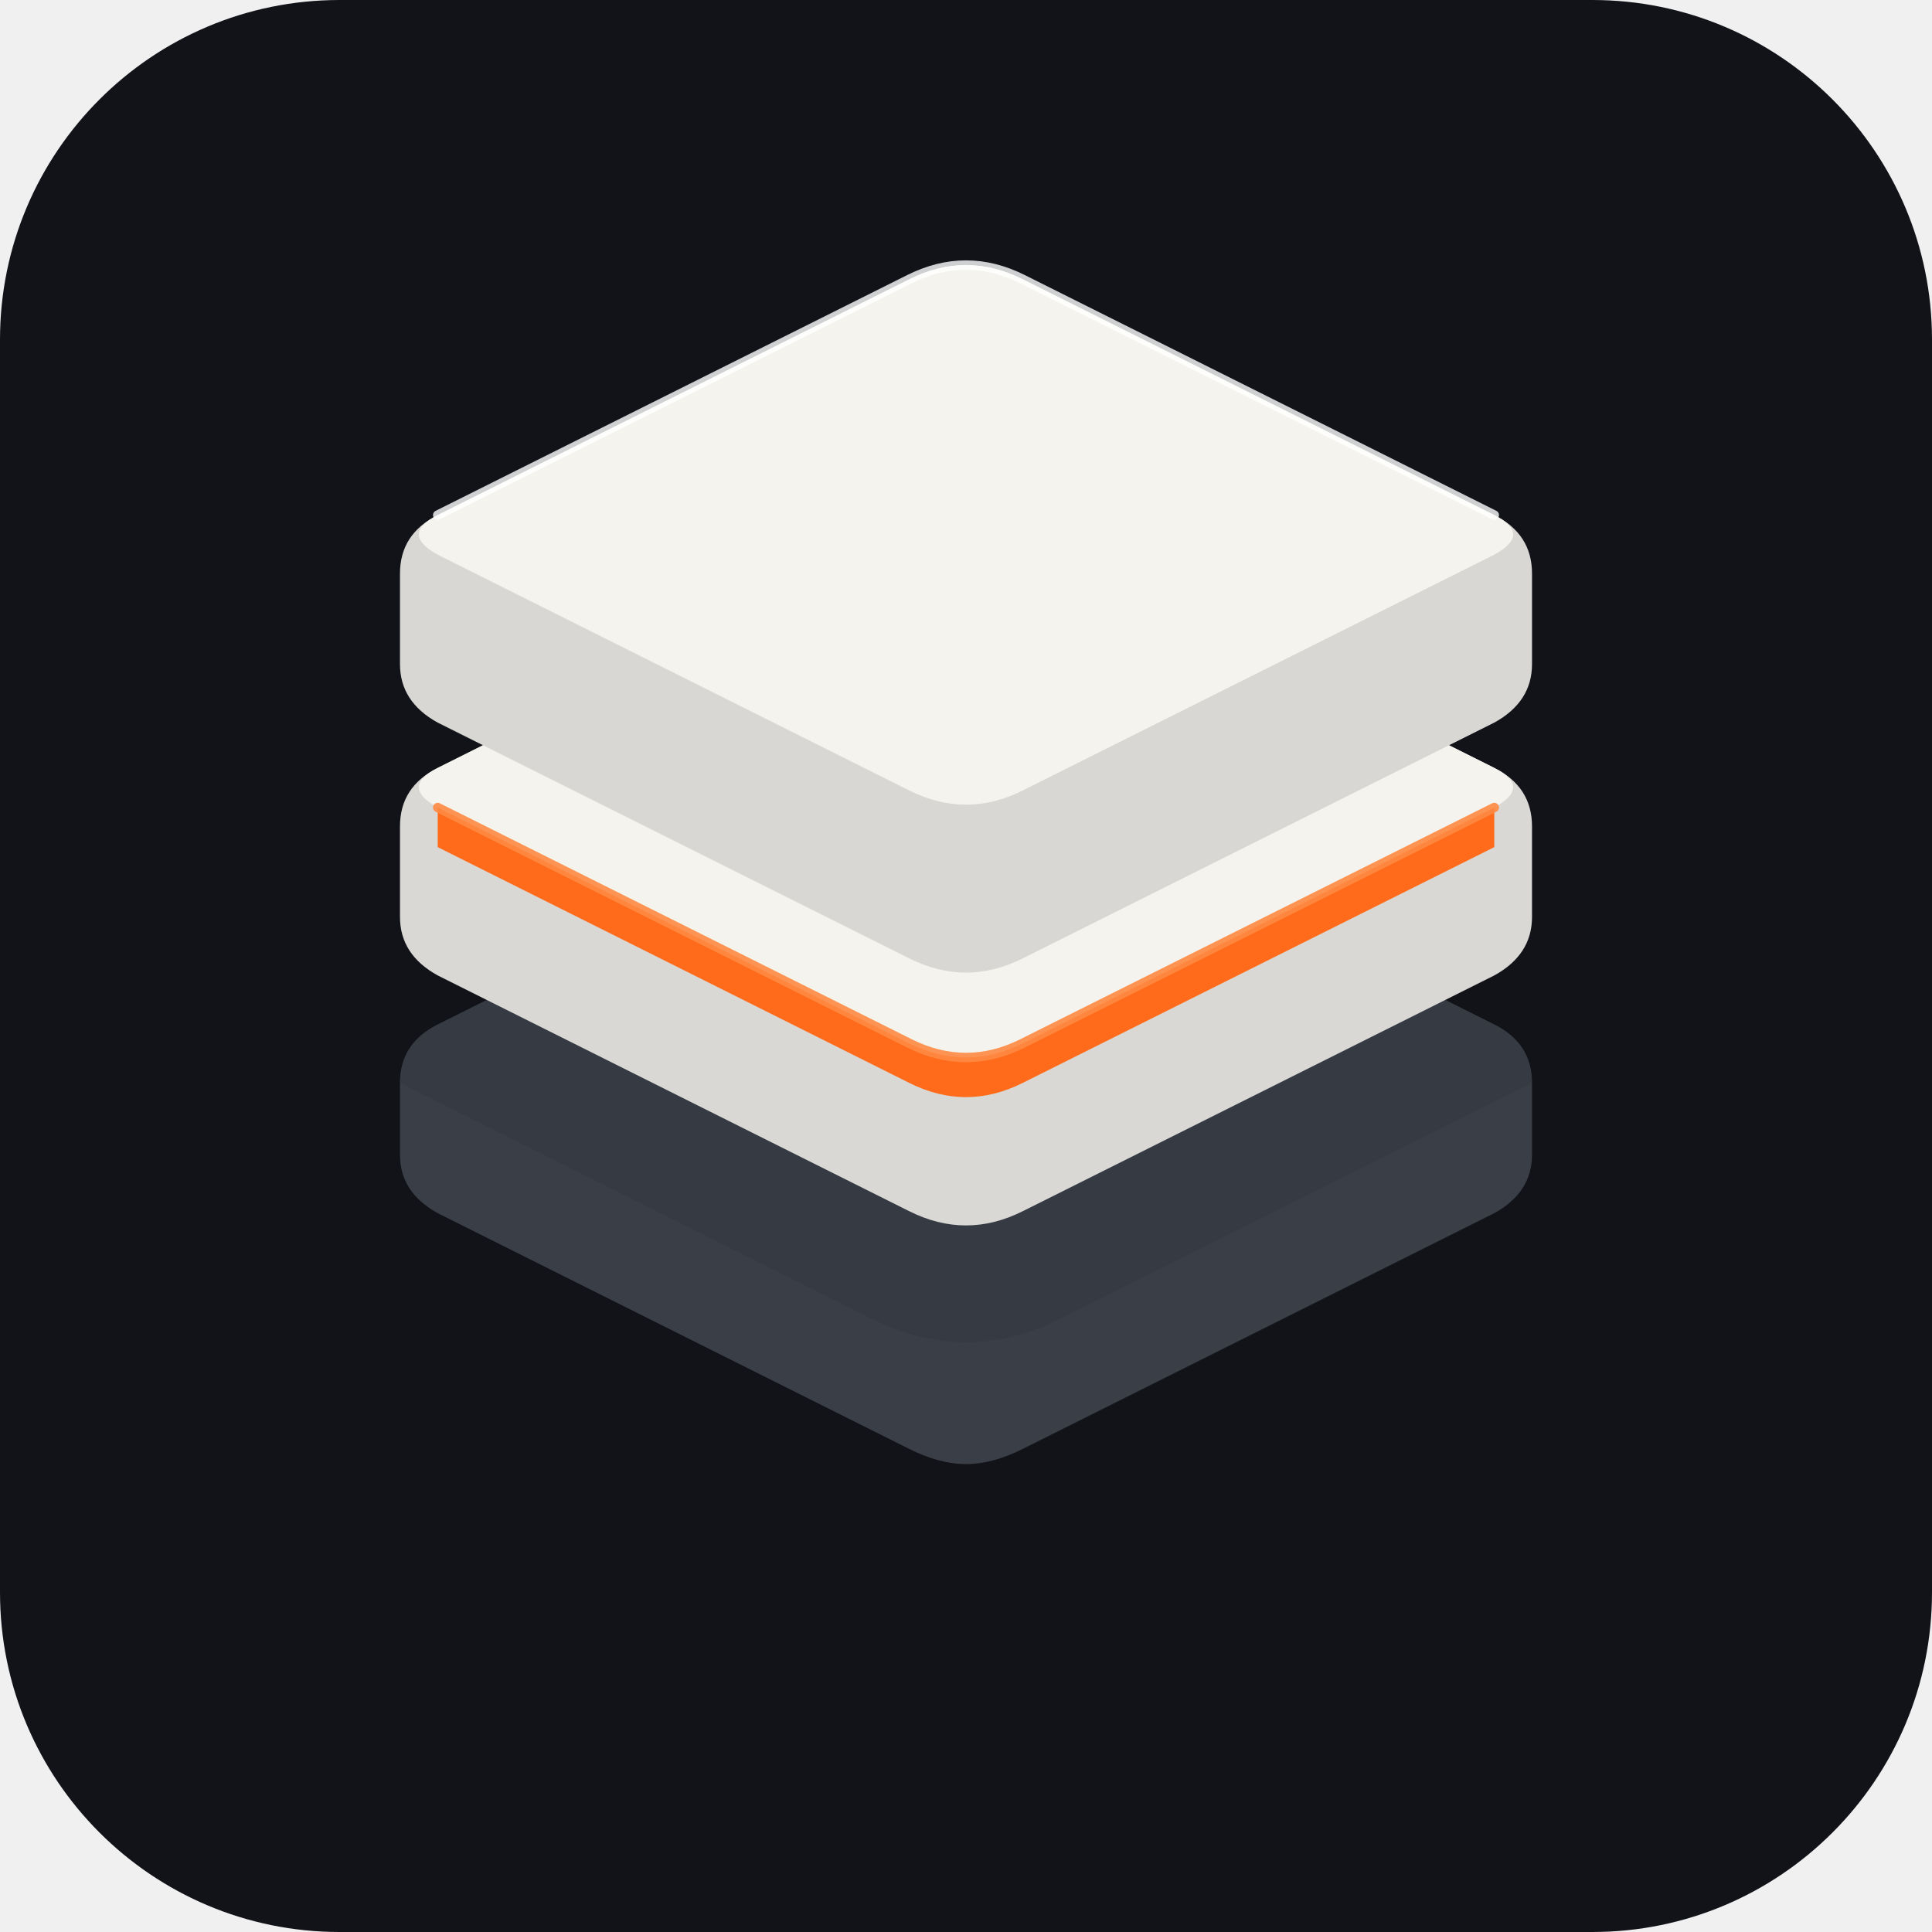
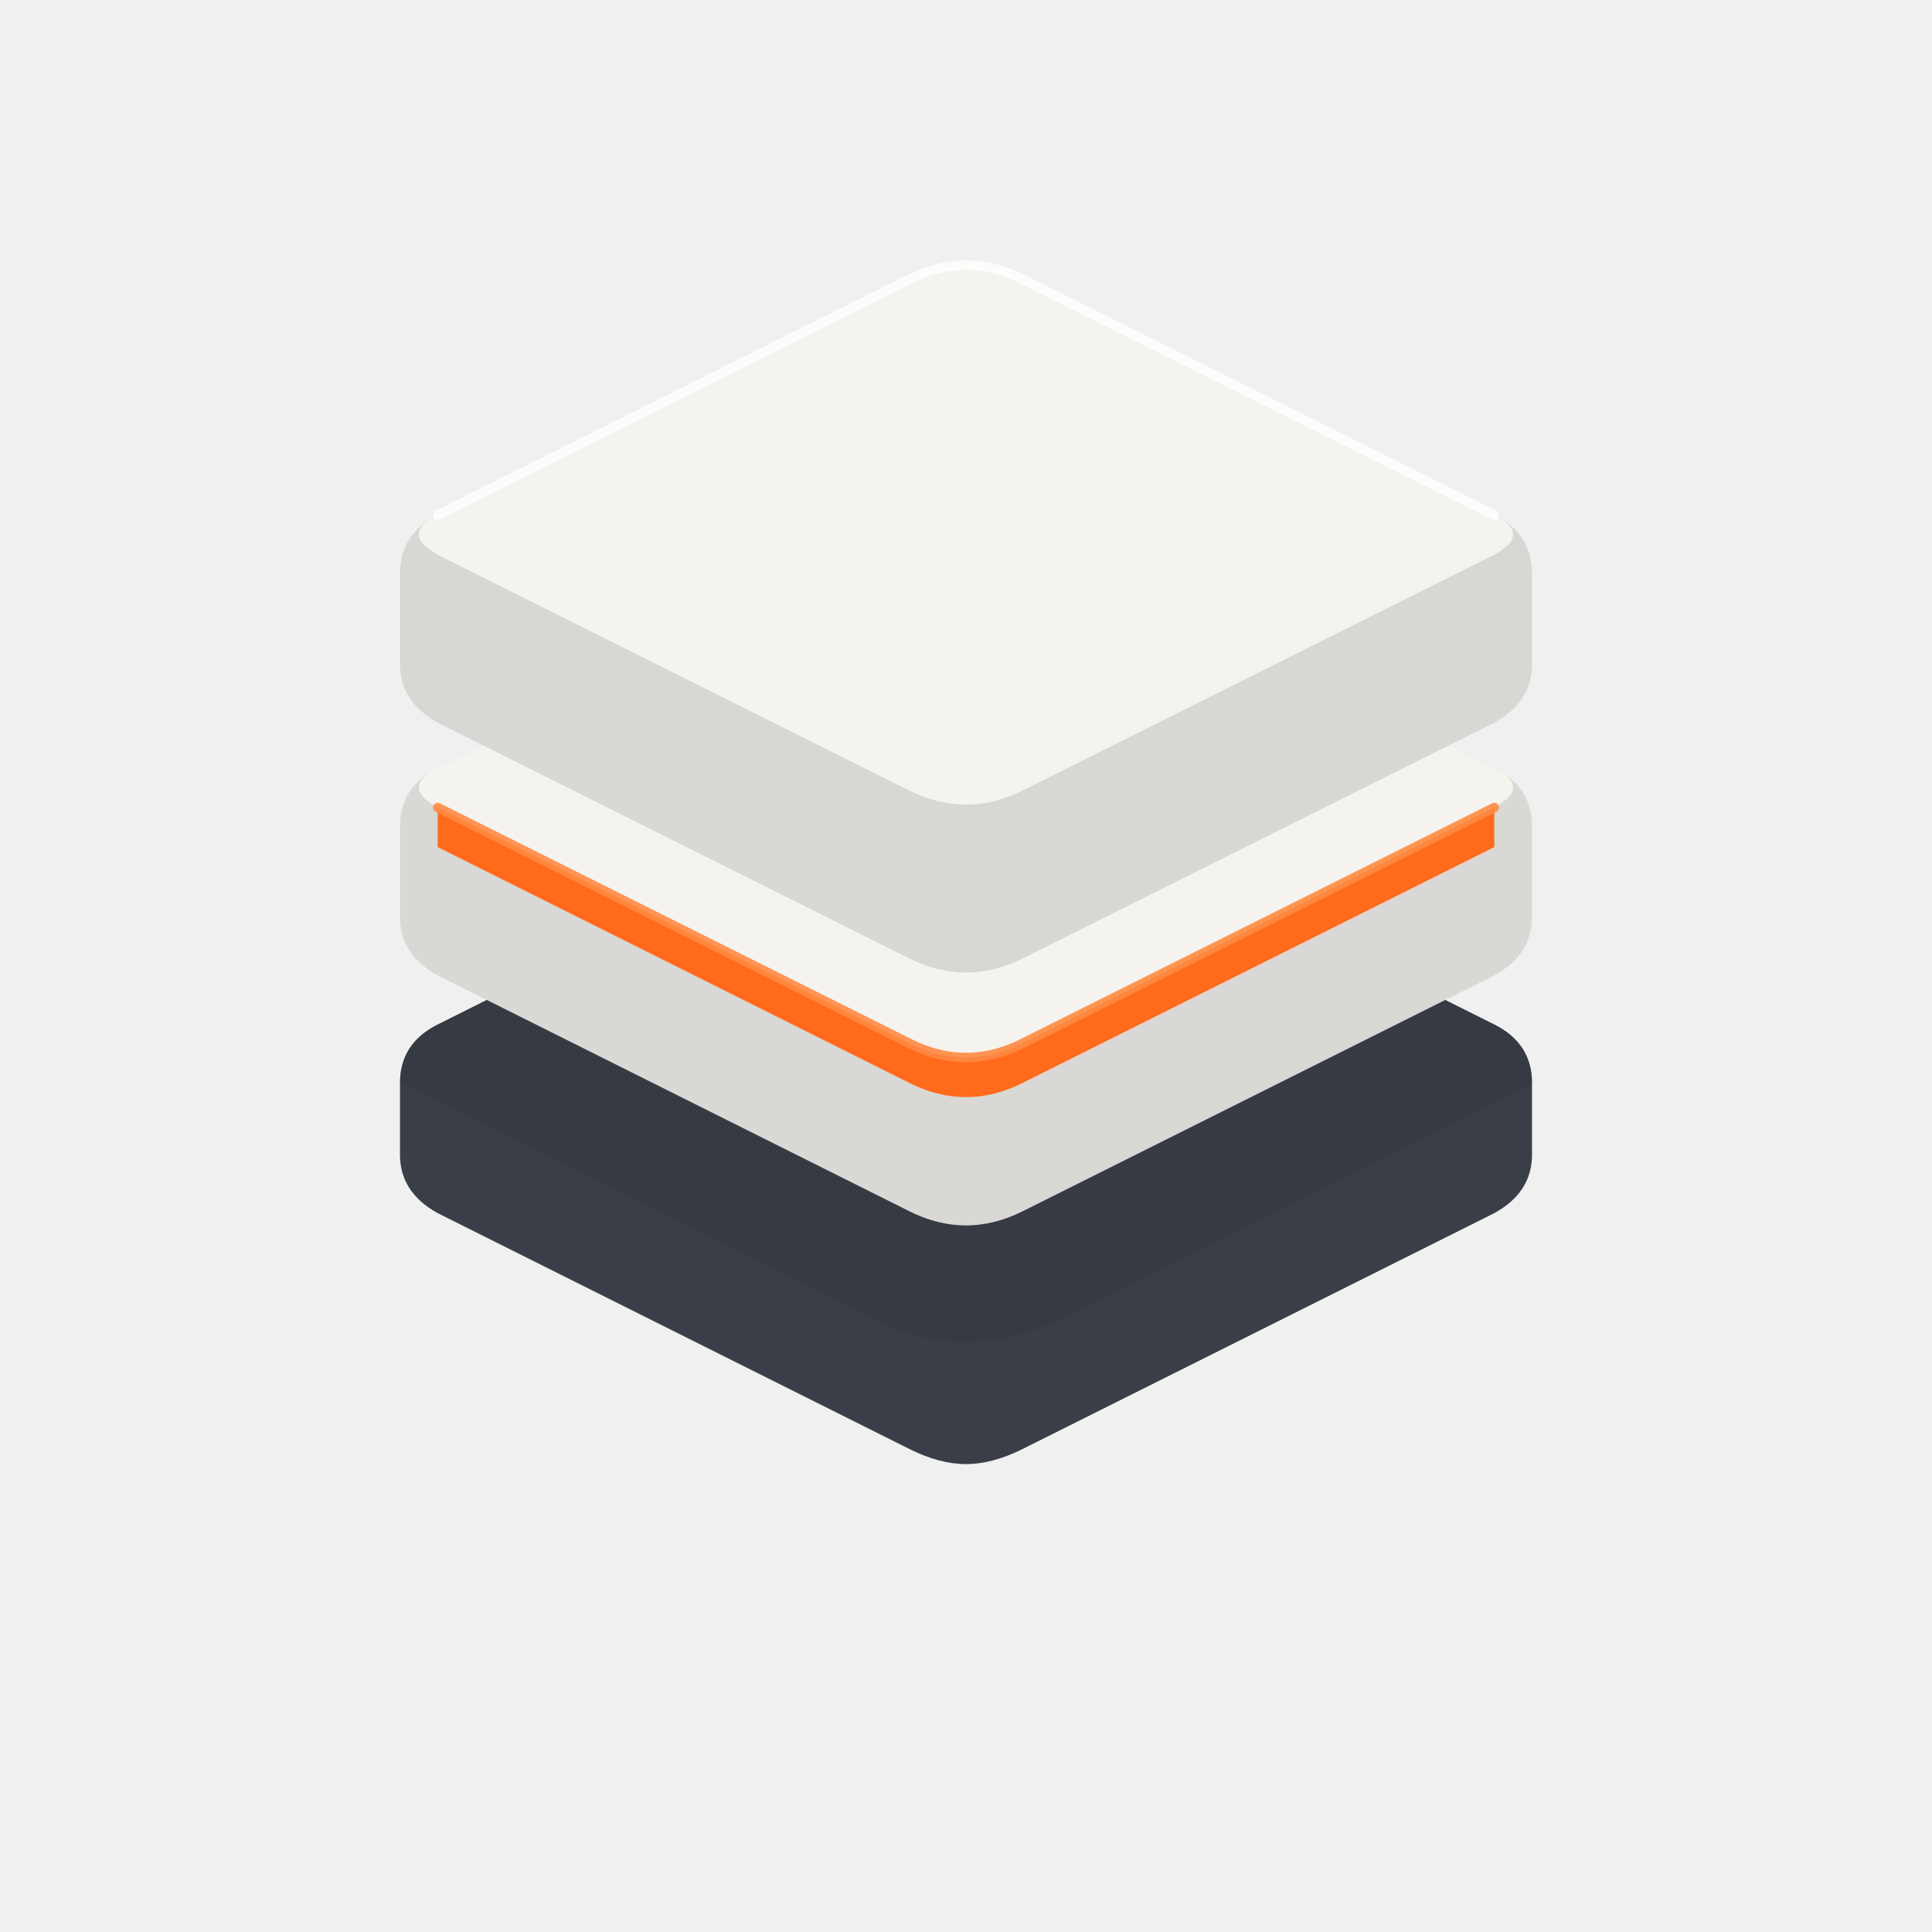
<svg xmlns="http://www.w3.org/2000/svg" viewBox="0 0 1024 1024" aria-labelledby="title desc">
-   <rect width="1024" height="1024" rx="180" fill="#111318" />
+   <rect width="1024" height="1024" rx="180" fill="none" />
  <g transform="translate(0 -30)">
    <path d="M512 520q14 0 30 8l250 125q20 10 20 31v38q0 20-20 31L542 878q-16 8-30 8t-30-8L232 753q-20-11-20-31v-38q0-21 20-31l250-125q16-8 30-8" fill="#3a3f47" transform="translate(0 -80)" />
    <path d="M212 684q0-21 20-31l250-125q30-15 60 0l250 125q20 10 20 31L562 809q-50 25-100 0Z" fill="#30353d" opacity=".38" transform="translate(0 -80)" />
    <path d="M212 468q0-21 20-31l250-125q30-15 60 0l250 125q20 10 20 31v48q0 20-20 31L542 672q-30 15-60 0L232 547q-20-11-20-31Z" fill="#d9d8d5" />
    <path d="m232 437 250-125q30-15 60 0l250 125q20 10 0 21L542 583q-30 15-60 0L232 458q-20-11 0-21" fill="#f5f3ee" />
    <path d="m232 458 250 125q30 15 60 0l250-125v21L542 604q-30 15-60 0L232 479Z" fill="#ff6b1a" />
    <path d="m232 458 250 125q30 15 60 0l250-125" fill="none" stroke="#ff8a42" stroke-width="5" stroke-linecap="round" opacity=".9" />
    <path d="M212 334q0-21 20-31l250-125q30-15 60 0l250 125q20 10 20 31v48q0 20-20 31L542 538q-30 15-60 0L232 413q-20-11-20-31Z" fill="#d8d7d3" />
    <path d="m232 303 250-125q30-15 60 0l250 125q20 10 0 21L542 449q-30 15-60 0L232 324q-20-11 0-21" fill="#f5f3ee" />
    <path d="m232 303 250-125q30-15 60 0l250 125" fill="none" stroke="#fff" stroke-width="5" stroke-linecap="round" opacity=".8" />
  </g>
</svg>
